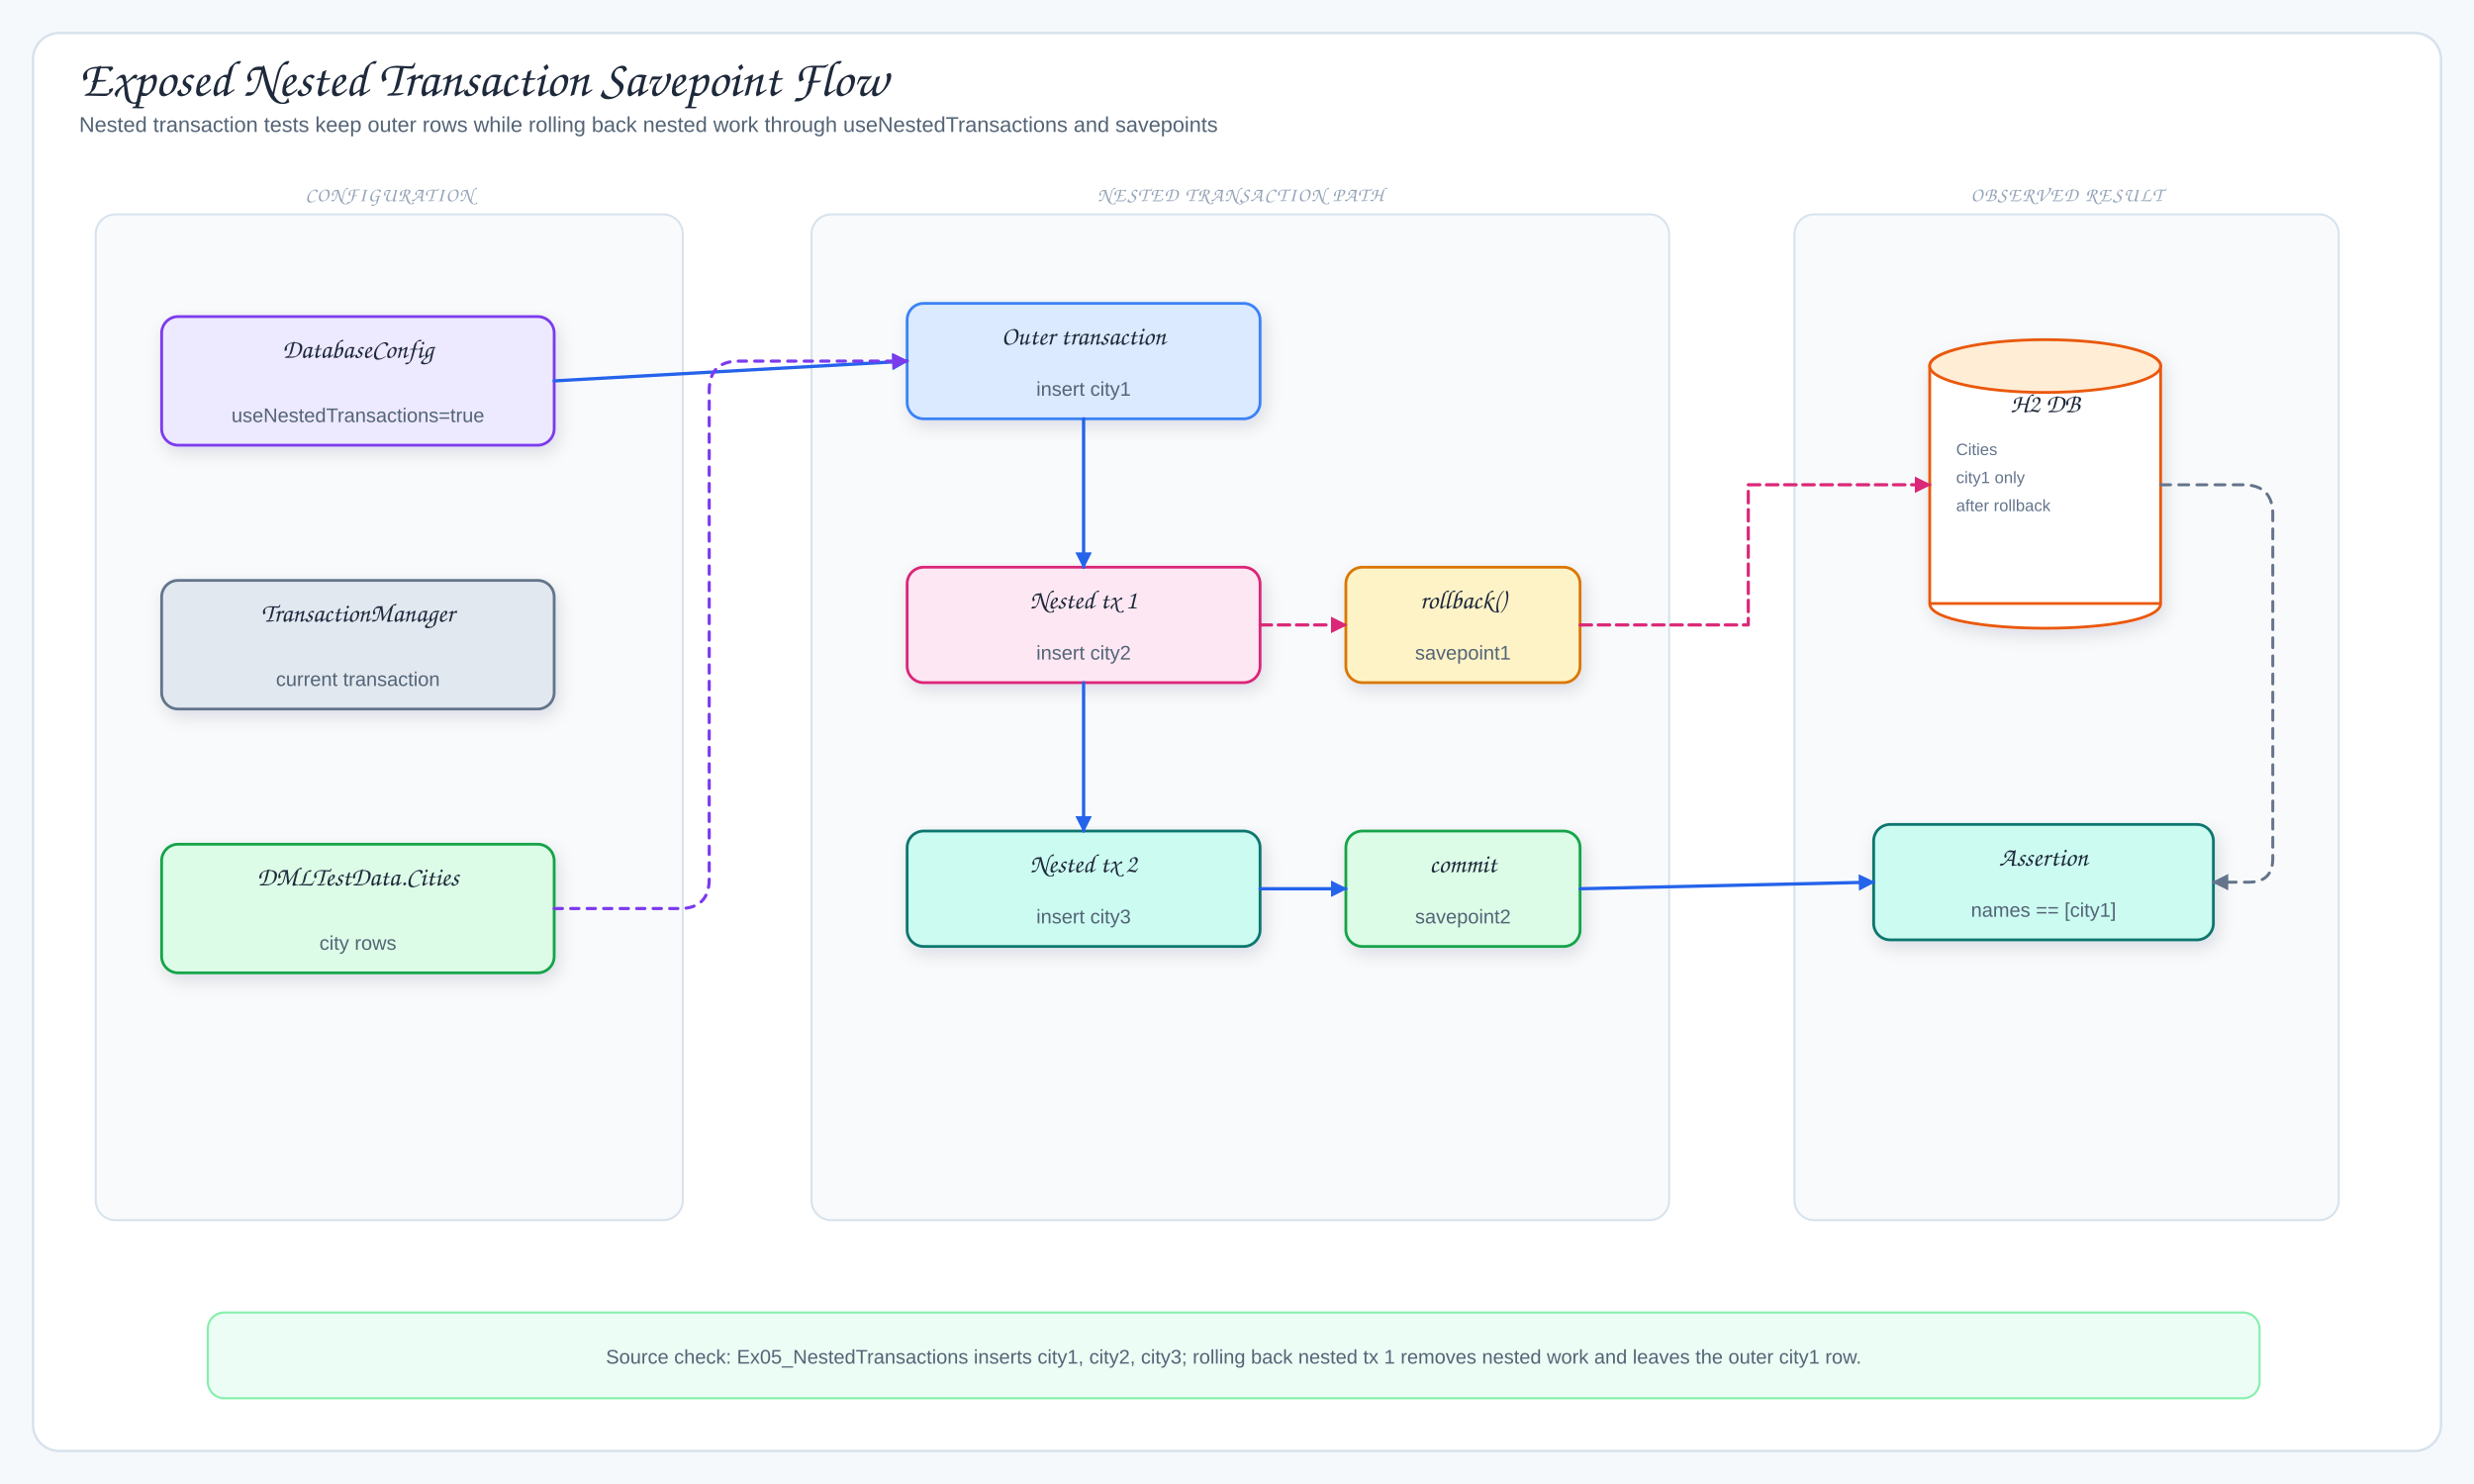
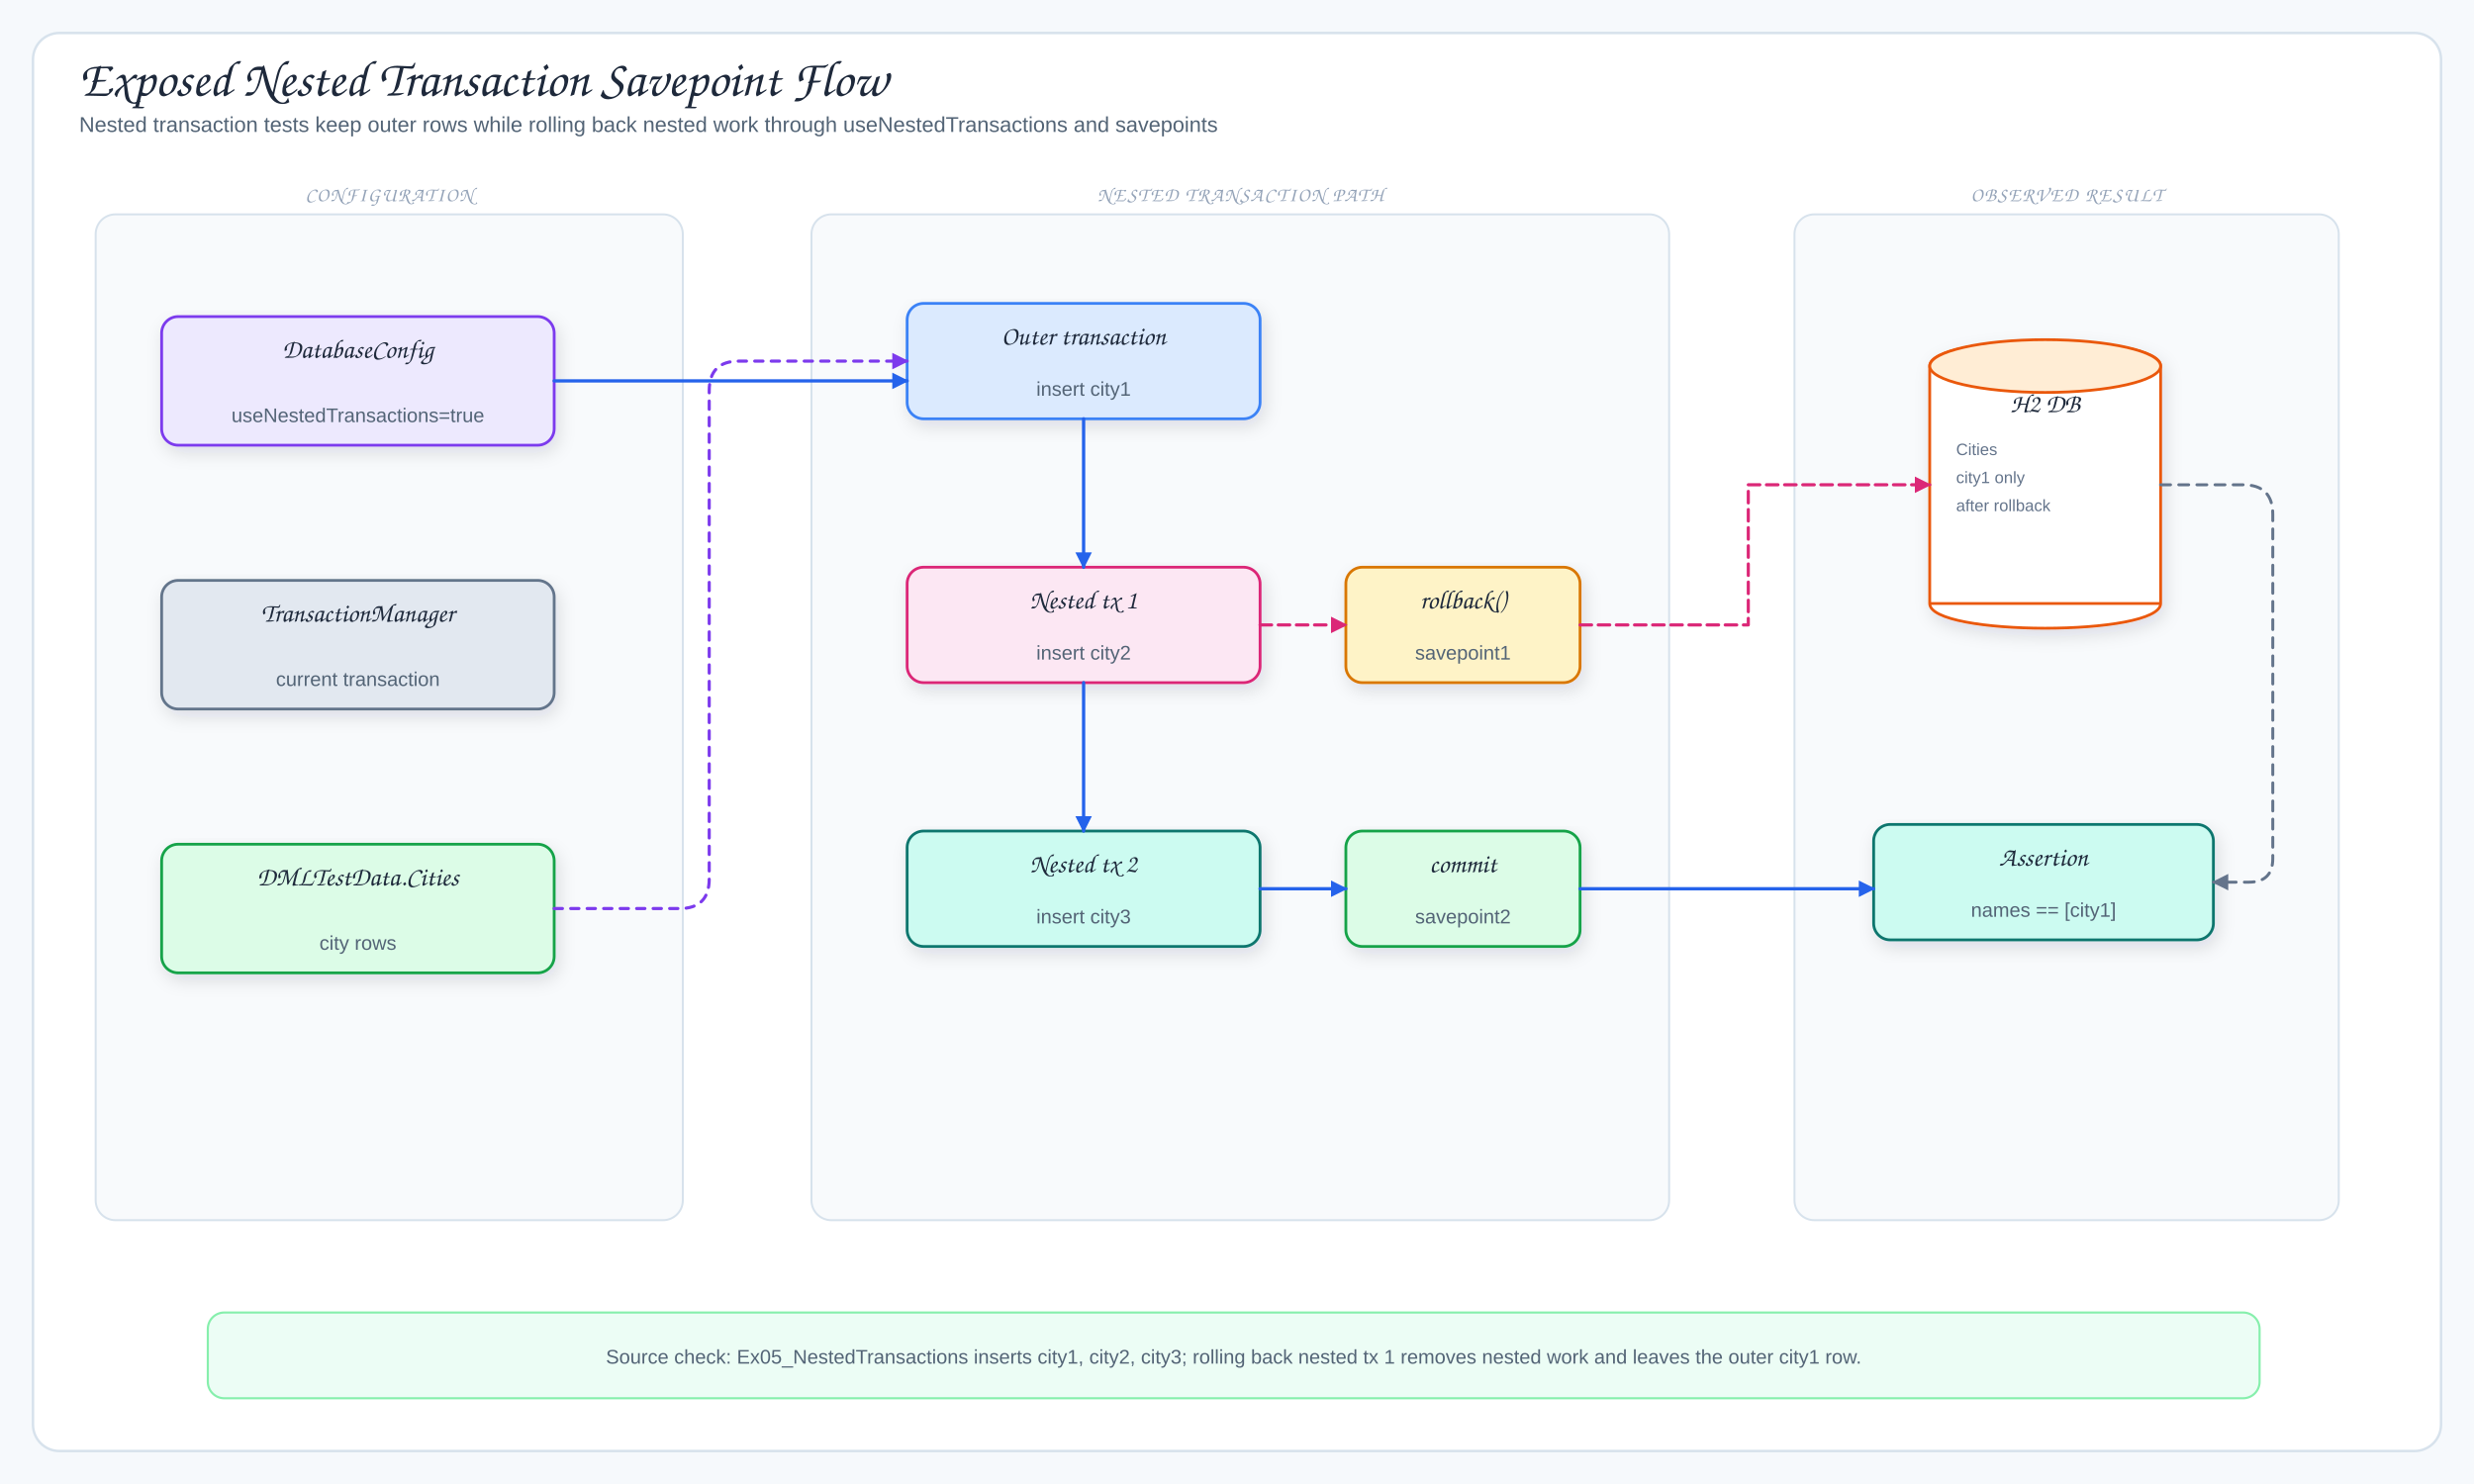
<svg xmlns="http://www.w3.org/2000/svg" viewBox="0 0 1500 900" width="1500" height="900" role="img" aria-label="Exposed Nested Transaction Savepoint Flow">
  <defs>
    <filter id="shadow" x="-10%" y="-10%" width="120%" height="130%">
      <feDropShadow dx="2" dy="4" stdDeviation="5" flood-color="#1f2937" flood-opacity="0.12" />
    </filter>
    <marker id="arrow" markerUnits="userSpaceOnUse" markerWidth="10" markerHeight="10" refX="9" refY="5" orient="auto">
      <path d="M 0 0 L 10 5 L 0 10 Z" fill="#64748b" />
    </marker>
    <marker id="arrowBlue" markerUnits="userSpaceOnUse" markerWidth="10" markerHeight="10" refX="9" refY="5" orient="auto">
      <path d="M 0 0 L 10 5 L 0 10 Z" fill="#2563eb" />
    </marker>
    <marker id="arrowPurple" markerUnits="userSpaceOnUse" markerWidth="10" markerHeight="10" refX="9" refY="5" orient="auto">
      <path d="M 0 0 L 10 5 L 0 10 Z" fill="#7c3aed" />
    </marker>
    <marker id="arrowOrange" markerUnits="userSpaceOnUse" markerWidth="10" markerHeight="10" refX="9" refY="5" orient="auto">
      <path d="M 0 0 L 10 5 L 0 10 Z" fill="#ea580c" />
    </marker>
    <marker id="arrowPink" markerUnits="userSpaceOnUse" markerWidth="10" markerHeight="10" refX="9" refY="5" orient="auto">
      <path d="M 0 0 L 10 5 L 0 10 Z" fill="#db2777" />
    </marker>
    <style>
.canvas{fill:#f6f9fc}.frame{fill:#fff;stroke:#d7e2ec;stroke-width:1.5}
.title{font-family:"Architects Daughter","Comic Sans MS",cursive;font-size:31px;fill:#1e293b}
.subtitle,.detail{font-family:"Comic Mono","Comic Sans MS","Comic Sans","Comic Neue",Arial,sans-serif;fill:#536476}
.subtitle{font-size:13px}.detail{font-size:12px}.tiny{font-family:"Comic Mono","Comic Sans MS","Comic Sans","Comic Neue",Arial,sans-serif;font-size:10px;fill:#64748b}
.label{font-family:"Architects Daughter","Comic Sans MS",cursive;font-size:16px;fill:#1e293b}
.panelTitle{font-family:"Architects Daughter","Comic Sans MS",cursive;font-size:12px;letter-spacing:.08em;fill:#94a3b8}
.card{stroke-width:1.7;filter:url(#shadow)}.panel{fill:#f8fafc;stroke:#d7e2ec;stroke-width:1.2}
.arrow{fill:none;stroke:#2563eb;stroke-width:2;stroke-linecap:round;stroke-linejoin:round;marker-end:url(#arrowBlue)}
.runtimeUse{fill:none;stroke:#7c3aed;stroke-width:1.9;stroke-dasharray:5 5;stroke-linecap:round;stroke-linejoin:round;marker-end:url(#arrowPurple)}
.dbUse{fill:none;stroke:#ea580c;stroke-width:2;stroke-linecap:round;stroke-linejoin:round;marker-end:url(#arrowOrange)}
.savepoint{fill:none;stroke:#db2777;stroke-width:1.9;stroke-dasharray:7 4;stroke-linecap:round;stroke-linejoin:round;marker-end:url(#arrowPink)}
.returnLine{fill:none;stroke:#64748b;stroke-width:1.8;stroke-dasharray:6 5;stroke-linecap:round;stroke-linejoin:round;marker-end:url(#arrow)}
.lifeline{stroke:#cbd5e1;stroke-width:1.5;stroke-dasharray:5 6}
</style>
  </defs>
  <rect width="1500" height="900" class="canvas" />
  <rect x="20" y="20" width="1460" height="860" rx="16" class="frame" />
  <text x="48" y="58" class="title">Exposed Nested Transaction Savepoint Flow</text>
  <text x="48" y="80" class="subtitle">Nested transaction tests keep outer rows while rolling back nested work through useNestedTransactions and savepoints</text>
  <rect x="58" y="130" width="356" height="610" rx="12" class="panel" />
  <text x="236" y="122" class="panelTitle" text-anchor="middle">CONFIGURATION</text>
  <rect x="98" y="192" width="238" height="78" rx="10" fill="#ede9fe" stroke="#7c3aed" class="card" />
  <text x="217" y="217" class="label" text-anchor="middle">DatabaseConfig</text>
  <text x="217" y="256" class="detail" text-anchor="middle">useNestedTransactions=true</text>
  <rect x="98" y="352" width="238" height="78" rx="10" fill="#e2e8f0" stroke="#64748b" class="card" />
  <text x="217" y="377" class="label" text-anchor="middle">TransactionManager</text>
  <text x="217" y="416" class="detail" text-anchor="middle">current transaction</text>
  <rect x="98" y="512" width="238" height="78" rx="10" fill="#dcfce7" stroke="#16a34a" class="card" />
  <text x="217" y="537" class="label" text-anchor="middle">DMLTestData.Cities</text>
  <text x="217" y="576" class="detail" text-anchor="middle">city rows</text>
  <rect x="492" y="130" width="520" height="610" rx="12" class="panel" />
  <text x="752" y="122" class="panelTitle" text-anchor="middle">NESTED TRANSACTION PATH</text>
  <rect x="550" y="184" width="214" height="70" rx="10" fill="#dbeafe" stroke="#3b82f6" class="card" />
  <text x="657" y="209" class="label" text-anchor="middle">Outer transaction</text>
  <text x="657" y="240" class="detail" text-anchor="middle">insert city1</text>
  <rect x="550" y="344" width="214" height="70" rx="10" fill="#fce7f3" stroke="#db2777" class="card" />
  <text x="657" y="369" class="label" text-anchor="middle">Nested tx 1</text>
  <text x="657" y="400" class="detail" text-anchor="middle">insert city2</text>
  <rect x="550" y="504" width="214" height="70" rx="10" fill="#ccfbf1" stroke="#0f766e" class="card" />
  <text x="657" y="529" class="label" text-anchor="middle">Nested tx 2</text>
  <text x="657" y="560" class="detail" text-anchor="middle">insert city3</text>
  <rect x="816" y="344" width="142" height="70" rx="10" fill="#fef3c7" stroke="#d97706" class="card" />
  <text x="887" y="369" class="label" text-anchor="middle">rollback()</text>
  <text x="887" y="400" class="detail" text-anchor="middle">savepoint1</text>
  <rect x="816" y="504" width="142" height="70" rx="10" fill="#dcfce7" stroke="#16a34a" class="card" />
  <text x="887" y="529" class="label" text-anchor="middle">commit</text>
  <text x="887" y="560" class="detail" text-anchor="middle">savepoint2</text>
  <rect x="1088" y="130" width="330" height="610" rx="12" class="panel" />
  <text x="1253" y="122" class="panelTitle" text-anchor="middle">OBSERVED RESULT</text>
  <path d="M1170,222 C1170,202 1310,202 1310,222 L1310,366 C1310,386 1170,386 1170,366 Z" fill="#fff" stroke="#ea580c" stroke-width="1.7" class="card" />
  <ellipse cx="1240" cy="222" rx="70" ry="16" fill="#ffedd5" stroke="#ea580c" stroke-width="1.7" />
  <path d="M1170,366 Q1240,366 1310,366" fill="none" stroke="#ea580c" stroke-width="1.7" />
  <text x="1240" y="250" class="label" text-anchor="middle">H2 DB</text>
  <text x="1186" y="276" class="tiny">Cities</text>
  <text x="1186" y="293" class="tiny">city1 only</text>
  <text x="1186" y="310" class="tiny">after rollback</text>
  <rect x="1136" y="500" width="206" height="70" rx="10" fill="#ccfbf1" stroke="#0f766e" class="card" />
  <text x="1239" y="525" class="label" text-anchor="middle">Assertion</text>
  <text x="1239" y="556" class="detail" text-anchor="middle">names == [city1]</text>
-   <path d="M336,231 L550,219" class="arrow" />
+   <path d="M336,231 H550" class="arrow" />
  <path d="M336,551 L412,551 Q430,551 430,533 L430,237 Q430,219 448,219 L550,219" class="runtimeUse" />
  <path d="M657,254 L657,344" class="arrow" />
  <path d="M657,414 L657,504" class="arrow" />
  <path d="M764,379 L816,379" class="savepoint" />
  <path d="M764,539 L816,539" class="arrow" />
  <path d="M958,379 L1060,379 L1060,294 L1170,294" class="savepoint" />
-   <path d="M958,539 L1136,535" class="arrow" />
+   <path d="M958,539 H1136" class="arrow" />
  <path d="M1310,294 L1360,294 Q1378,294 1378,312 L1378,520.6 Q1378,535 1363.6,535 L1342,535" class="returnLine" />
  <rect x="126" y="796" width="1244" height="52" rx="10" fill="#ecfdf5" stroke="#86efac" stroke-width="1.3" />
  <text x="748" y="827" class="detail" text-anchor="middle">Source check: Ex05_NestedTransactions inserts city1, city2, city3; rolling back nested tx 1 removes nested work and leaves the outer city1 row.</text>
</svg>
